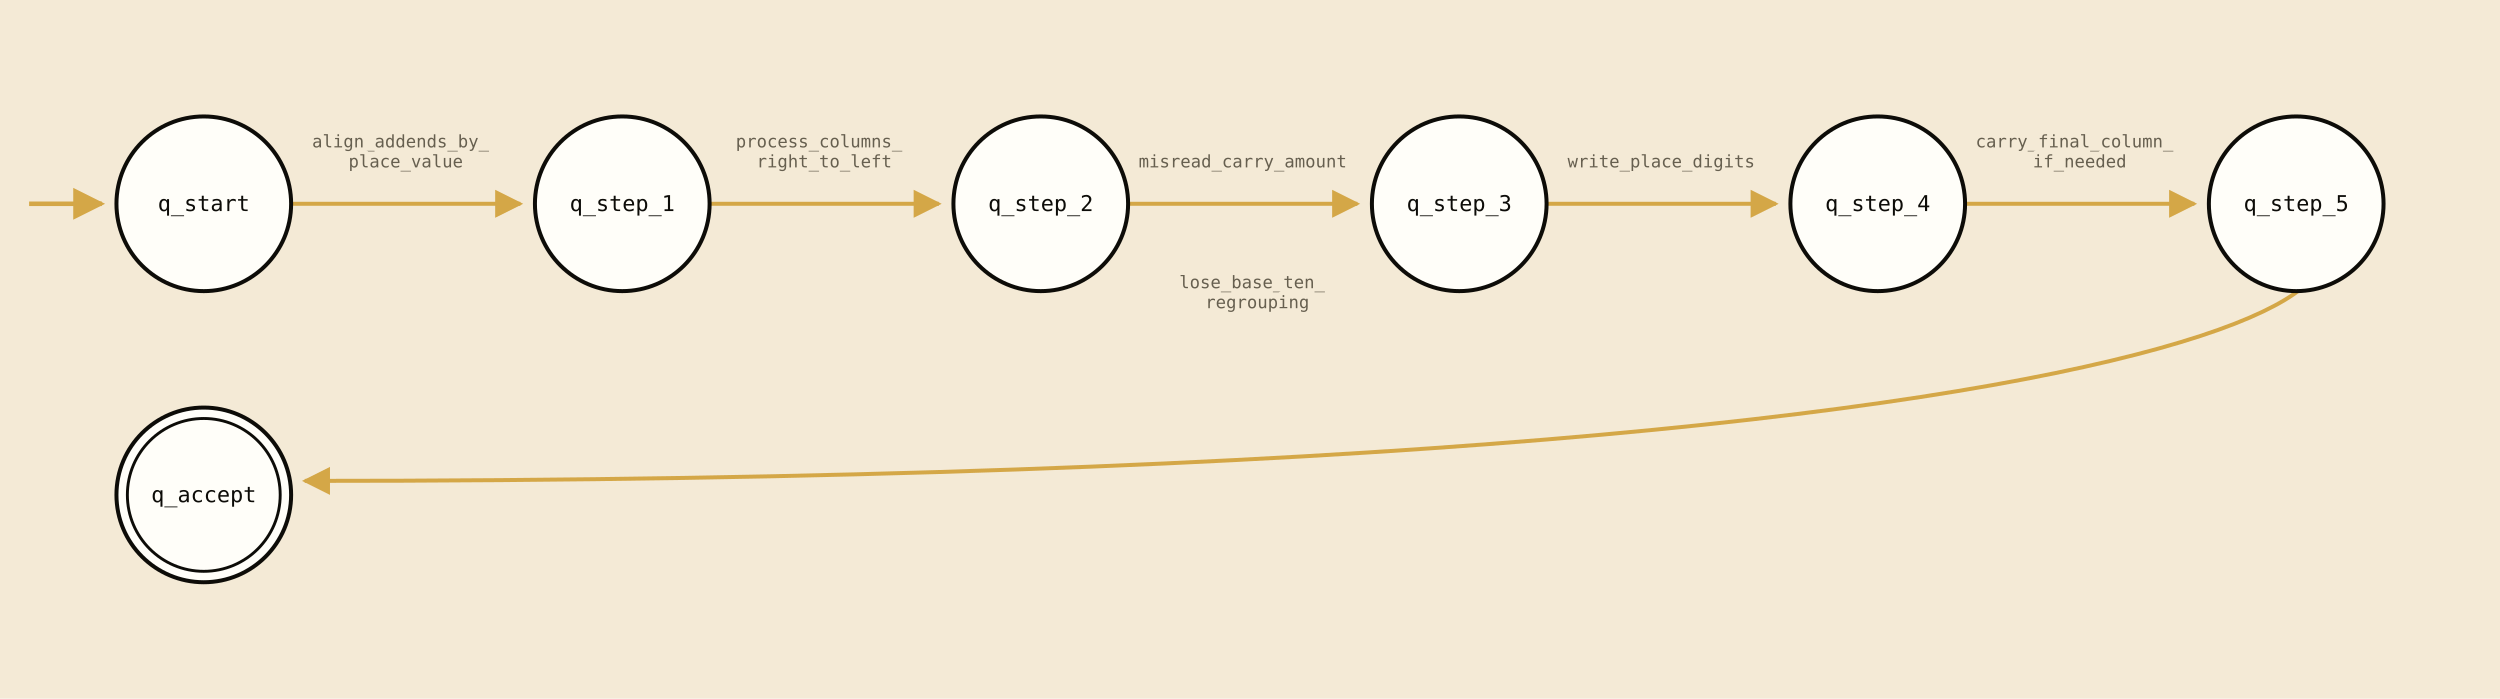
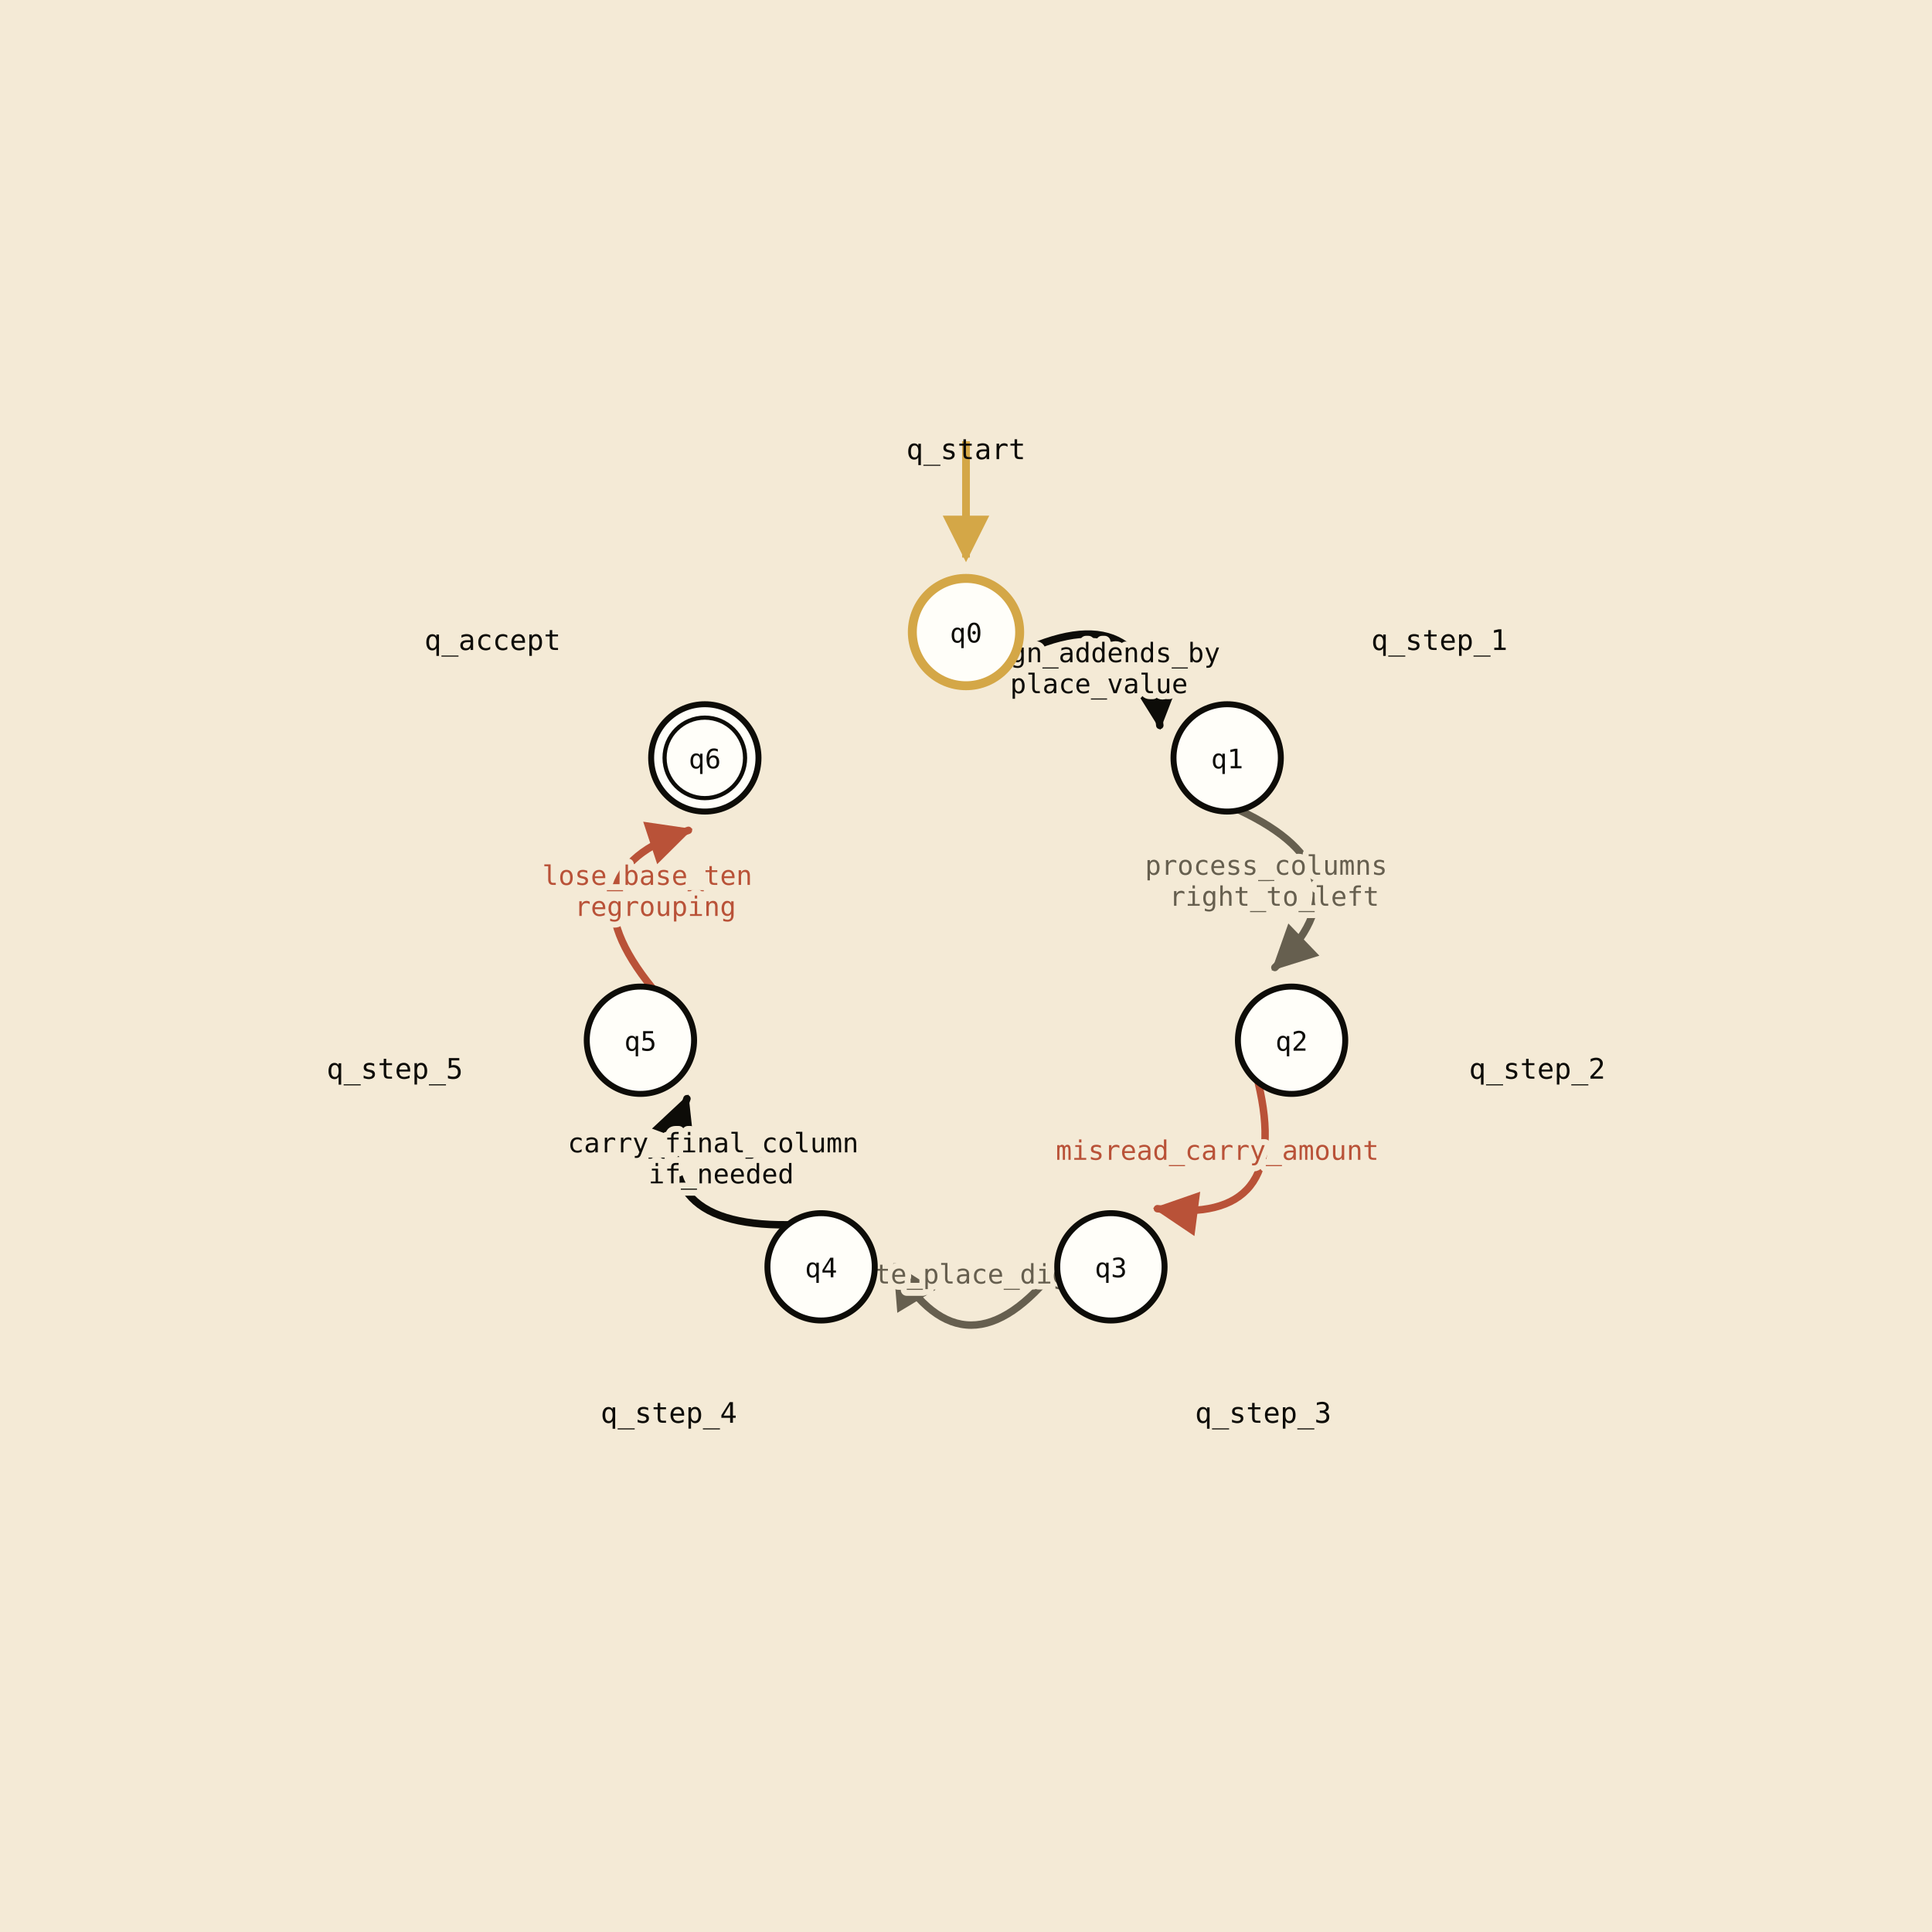
- <svg xmlns="http://www.w3.org/2000/svg" width="1374" height="384" viewBox="0 0 1374 384" role="img" aria-labelledby="title desc">
+ <svg xmlns="http://www.w3.org/2000/svg" width="648" height="648" viewBox="0 0 648 648" role="img" aria-labelledby="title desc">
  <defs>
-     <marker id="arrow-static" viewBox="0 0 10 10" refX="9" refY="5" markerWidth="7" markerHeight="7" orient="auto-start-reverse">
+     <marker id="arrow-conserving" viewBox="0 0 10 10" refX="9" refY="5" markerWidth="6" markerHeight="6" orient="auto-start-reverse">
      <path d="M 0 0 L 10 5 L 0 10 z" fill="#0d0c08" />
    </marker>
-     <marker id="arrow-observed" viewBox="0 0 10 10" refX="9" refY="5" markerWidth="7" markerHeight="7" orient="auto-start-reverse">
-       <path d="M 0 0 L 10 5 L 0 10 z" fill="#d4a747" />
+     <marker id="arrow-deforming" viewBox="0 0 10 10" refX="9" refY="5" markerWidth="6" markerHeight="6" orient="auto-start-reverse">
+       <path d="M 0 0 L 10 5 L 0 10 z" fill="#b95238" />
    </marker>
-     <marker id="arrow-combined" viewBox="0 0 10 10" refX="9" refY="5" markerWidth="7" markerHeight="7" orient="auto-start-reverse">
+     <marker id="arrow-neutral" viewBox="0 0 10 10" refX="9" refY="5" markerWidth="6" markerHeight="6" orient="auto-start-reverse">
+       <path d="M 0 0 L 10 5 L 0 10 z" fill="#665f4f" />
+     </marker>
+     <marker id="arrow-start" viewBox="0 0 10 10" refX="9" refY="5" markerWidth="6" markerHeight="6" orient="auto-start-reverse">
      <path d="M 0 0 L 10 5 L 0 10 z" fill="#d4a747" />
    </marker>
  </defs>
  <rect width="100%" height="100%" fill="#f4ead6" />
-   <path class="edge-static-observed" d="M 160.0 112.0 L 286.0 112.0" fill="none" stroke="#d4a747" stroke-width="2.2" marker-end="url(#arrow-combined)" />
-   <text text-anchor="middle" font-family="ui-monospace, Menlo, Consolas, monospace" font-size="9.5" fill="#665f4f" stroke="#f4ead6" stroke-width="5" stroke-linejoin="round" paint-order="stroke fill">
-     <tspan x="223.0" y="81.0">align_addends_by_</tspan>
-     <tspan x="223.0" y="92.0">place_value</tspan>
+   <path class="edge-conserving" d="M 340.2 219.8 Q 384.7 197.9 389.0 243.3" fill="none" stroke="#0d0c08" stroke-width="2.5" stroke-linecap="round" marker-end="url(#arrow-conserving)" />
+   <text text-anchor="middle" font-family="ui-monospace, Menlo, Consolas, monospace" font-size="9.0" fill="#0d0c08" stroke="#f4ead6" stroke-width="4" stroke-linejoin="round" paint-order="stroke fill">
+     <tspan x="368.6" y="222.1">align_addends_by</tspan>
+     <tspan x="368.6" y="232.5">place_value</tspan>
  </text>
-   <path class="edge-static-observed" d="M 390.0 112.0 L 516.0 112.0" fill="none" stroke="#d4a747" stroke-width="2.2" marker-end="url(#arrow-combined)" />
-   <text text-anchor="middle" font-family="ui-monospace, Menlo, Consolas, monospace" font-size="9.5" fill="#665f4f" stroke="#f4ead6" stroke-width="5" stroke-linejoin="round" paint-order="stroke fill">
-     <tspan x="453.0" y="81.0">process_columns_</tspan>
-     <tspan x="453.0" y="92.0">right_to_left</tspan>
+   <path class="edge-neutral" d="M 415.6 271.7 Q 460.5 292.8 427.6 324.5" fill="none" stroke="#665f4f" stroke-width="2.5" stroke-linecap="round" marker-end="url(#arrow-neutral)" />
+   <text text-anchor="middle" font-family="ui-monospace, Menlo, Consolas, monospace" font-size="9.0" fill="#665f4f" stroke="#f4ead6" stroke-width="4" stroke-linejoin="round" paint-order="stroke fill">
+     <tspan x="427.4" y="293.4">process_columns</tspan>
+     <tspan x="427.4" y="303.8">right_to_left</tspan>
  </text>
-   <path class="edge-static-observed" d="M 620.0 112.0 L 746.0 112.0" fill="none" stroke="#d4a747" stroke-width="2.2" marker-end="url(#arrow-combined)" />
-   <text text-anchor="middle" font-family="ui-monospace, Menlo, Consolas, monospace" font-size="9.5" fill="#665f4f" stroke="#f4ead6" stroke-width="5" stroke-linejoin="round" paint-order="stroke fill">
-     <tspan x="683.0" y="92.0">misread_carry_amount</tspan>
+   <path class="edge-deforming" d="M 422.0 363.0 Q 433.5 411.3 388.2 405.4" fill="none" stroke="#b95238" stroke-width="2.5" stroke-linecap="round" marker-end="url(#arrow-deforming)" />
+   <text text-anchor="middle" font-family="ui-monospace, Menlo, Consolas, monospace" font-size="9.0" fill="#b95238" stroke="#f4ead6" stroke-width="4" stroke-linejoin="round" paint-order="stroke fill">
+     <tspan x="408.3" y="389.0">misread_carry_amount</tspan>
  </text>
-   <path class="edge-static-observed" d="M 850.0 112.0 L 976.0 112.0" fill="none" stroke="#d4a747" stroke-width="2.2" marker-end="url(#arrow-combined)" />
-   <text text-anchor="middle" font-family="ui-monospace, Menlo, Consolas, monospace" font-size="9.5" fill="#665f4f" stroke="#f4ead6" stroke-width="5" stroke-linejoin="round" paint-order="stroke fill">
-     <tspan x="913.0" y="92.0">write_place_digits</tspan>
+   <path class="edge-neutral" d="M 354.6 424.9 Q 324.0 464.0 300.4 424.9" fill="none" stroke="#665f4f" stroke-width="2.5" stroke-linecap="round" marker-end="url(#arrow-neutral)" />
+   <text text-anchor="middle" font-family="ui-monospace, Menlo, Consolas, monospace" font-size="9.0" fill="#665f4f" stroke="#f4ead6" stroke-width="4" stroke-linejoin="round" paint-order="stroke fill">
+     <tspan x="325.8" y="430.5">write_place_digits</tspan>
  </text>
-   <path class="edge-static-observed" d="M 1080.0 112.0 L 1206.0 112.0" fill="none" stroke="#d4a747" stroke-width="2.2" marker-end="url(#arrow-combined)" />
-   <text text-anchor="middle" font-family="ui-monospace, Menlo, Consolas, monospace" font-size="9.5" fill="#665f4f" stroke="#f4ead6" stroke-width="5" stroke-linejoin="round" paint-order="stroke fill">
-     <tspan x="1143.0" y="81.0">carry_final_column_</tspan>
-     <tspan x="1143.0" y="92.0">if_needed</tspan>
+   <path class="edge-conserving" d="M 264.2 410.8 Q 214.5 411.3 230.4 368.5" fill="none" stroke="#0d0c08" stroke-width="2.5" stroke-linecap="round" marker-end="url(#arrow-conserving)" />
+   <text text-anchor="middle" font-family="ui-monospace, Menlo, Consolas, monospace" font-size="9.0" fill="#0d0c08" stroke="#f4ead6" stroke-width="4" stroke-linejoin="round" paint-order="stroke fill">
+     <tspan x="241.9" y="386.5">carry_final_column</tspan>
+     <tspan x="241.9" y="396.9">if_needed</tspan>
  </text>
-   <path class="edge-static-observed" d="M 1214.5 118.6 C 1352.0 118.6, 1352.0 264.3, 167.5 264.3" fill="none" stroke="#d4a747" stroke-width="2.2" marker-end="url(#arrow-combined)" />
-   <text text-anchor="middle" font-family="ui-monospace, Menlo, Consolas, monospace" font-size="9.5" fill="#665f4f" stroke="#f4ead6" stroke-width="5" stroke-linejoin="round" paint-order="stroke fill">
-     <tspan x="691.0" y="158.4">lose_base_ten_</tspan>
-     <tspan x="691.0" y="169.4">regrouping</tspan>
+   <path class="edge-deforming" d="M 218.8 331.4 Q 187.5 292.8 230.9 278.5" fill="none" stroke="#b95238" stroke-width="2.5" stroke-linecap="round" marker-end="url(#arrow-deforming)" />
+   <text text-anchor="middle" font-family="ui-monospace, Menlo, Consolas, monospace" font-size="9.0" fill="#b95238" stroke="#f4ead6" stroke-width="4" stroke-linejoin="round" paint-order="stroke fill">
+     <tspan x="219.8" y="296.8">lose_base_ten</tspan>
+     <tspan x="219.8" y="307.2">regrouping</tspan>
  </text>
-   <path d="M 16.0 112.0 L 56.0 112.0" fill="none" stroke="#d4a747" stroke-width="2.5" marker-end="url(#arrow-observed)" />
-   <circle cx="112.0" cy="112.0" r="48.0" fill="#fffef9" stroke="#0d0c08" stroke-width="2.2" />
-   <text x="112.0" y="116.0" text-anchor="middle" font-family="ui-monospace, Menlo, Consolas, monospace" font-size="12.0" fill="#0d0c08">q_start</text>
-   <circle cx="342.0" cy="112.0" r="48.0" fill="#fffef9" stroke="#0d0c08" stroke-width="2.2" />
-   <text x="342.0" y="116.0" text-anchor="middle" font-family="ui-monospace, Menlo, Consolas, monospace" font-size="12.0" fill="#0d0c08">q_step_1</text>
-   <circle cx="572.0" cy="112.0" r="48.0" fill="#fffef9" stroke="#0d0c08" stroke-width="2.2" />
-   <text x="572.0" y="116.0" text-anchor="middle" font-family="ui-monospace, Menlo, Consolas, monospace" font-size="12.0" fill="#0d0c08">q_step_2</text>
-   <circle cx="802.0" cy="112.0" r="48.0" fill="#fffef9" stroke="#0d0c08" stroke-width="2.2" />
-   <text x="802.0" y="116.0" text-anchor="middle" font-family="ui-monospace, Menlo, Consolas, monospace" font-size="12.0" fill="#0d0c08">q_step_3</text>
-   <circle cx="1032.0" cy="112.0" r="48.0" fill="#fffef9" stroke="#0d0c08" stroke-width="2.2" />
-   <text x="1032.0" y="116.0" text-anchor="middle" font-family="ui-monospace, Menlo, Consolas, monospace" font-size="12.0" fill="#0d0c08">q_step_4</text>
-   <circle cx="1262.0" cy="112.0" r="48.0" fill="#fffef9" stroke="#0d0c08" stroke-width="2.2" />
-   <text x="1262.0" y="116.0" text-anchor="middle" font-family="ui-monospace, Menlo, Consolas, monospace" font-size="12.0" fill="#0d0c08">q_step_5</text>
-   <circle cx="112.0" cy="272.0" r="48.0" fill="#fffef9" stroke="#0d0c08" stroke-width="2.2" />
-   <circle cx="112.0" cy="272.0" r="42.0" fill="none" stroke="#0d0c08" stroke-width="1.6" />
-   <text x="112.0" y="276.0" text-anchor="middle" font-family="ui-monospace, Menlo, Consolas, monospace" font-size="12.0" fill="#0d0c08">q_accept</text>
+   <path d="M 324.0 148.0 L 324.0 187.0" fill="none" stroke="#d4a747" stroke-width="2.6" marker-end="url(#arrow-start)" />
+   <circle cx="324.0" cy="212.0" r="18.0" fill="#fffef9" stroke="#d4a747" stroke-width="3" />
+   <text text-anchor="middle" font-family="ui-monospace, Menlo, Consolas, monospace" font-size="9.5" fill="#0d0c08">
+     <tspan x="324.0" y="154.0">q_start</tspan>
+   </text>
+   <text x="324.0" y="215.5" text-anchor="middle" font-family="ui-monospace, Menlo, Consolas, monospace" font-size="9" fill="#0d0c08">q0</text>
+   <circle cx="411.6" cy="254.2" r="18.0" fill="#fffef9" stroke="#0d0c08" stroke-width="2" />
+   <text text-anchor="start" font-family="ui-monospace, Menlo, Consolas, monospace" font-size="9.5" fill="#0d0c08">
+     <tspan x="459.9" y="218.0">q_step_1</tspan>
+   </text>
+   <text x="411.6" y="257.7" text-anchor="middle" font-family="ui-monospace, Menlo, Consolas, monospace" font-size="9" fill="#0d0c08">q1</text>
+   <circle cx="433.2" cy="348.9" r="18.0" fill="#fffef9" stroke="#0d0c08" stroke-width="2" />
+   <text text-anchor="start" font-family="ui-monospace, Menlo, Consolas, monospace" font-size="9.5" fill="#0d0c08">
+     <tspan x="492.7" y="361.8">q_step_2</tspan>
+   </text>
+   <text x="433.2" y="352.4" text-anchor="middle" font-family="ui-monospace, Menlo, Consolas, monospace" font-size="9" fill="#0d0c08">q2</text>
+   <circle cx="372.6" cy="424.9" r="18.0" fill="#fffef9" stroke="#0d0c08" stroke-width="2" />
+   <text text-anchor="start" font-family="ui-monospace, Menlo, Consolas, monospace" font-size="9.5" fill="#0d0c08">
+     <tspan x="400.8" y="477.2">q_step_3</tspan>
+   </text>
+   <text x="372.6" y="428.4" text-anchor="middle" font-family="ui-monospace, Menlo, Consolas, monospace" font-size="9" fill="#0d0c08">q3</text>
+   <circle cx="275.4" cy="424.9" r="18.0" fill="#fffef9" stroke="#0d0c08" stroke-width="2" />
+   <text text-anchor="end" font-family="ui-monospace, Menlo, Consolas, monospace" font-size="9.5" fill="#0d0c08">
+     <tspan x="247.2" y="477.2">q_step_4</tspan>
+   </text>
+   <text x="275.4" y="428.4" text-anchor="middle" font-family="ui-monospace, Menlo, Consolas, monospace" font-size="9" fill="#0d0c08">q4</text>
+   <circle cx="214.8" cy="348.9" r="18.0" fill="#fffef9" stroke="#0d0c08" stroke-width="2" />
+   <text text-anchor="end" font-family="ui-monospace, Menlo, Consolas, monospace" font-size="9.5" fill="#0d0c08">
+     <tspan x="155.3" y="361.8">q_step_5</tspan>
+   </text>
+   <text x="214.8" y="352.4" text-anchor="middle" font-family="ui-monospace, Menlo, Consolas, monospace" font-size="9" fill="#0d0c08">q5</text>
+   <circle cx="236.4" cy="254.2" r="18.0" fill="#fffef9" stroke="#0d0c08" stroke-width="2" />
+   <circle cx="236.4" cy="254.2" r="13.5" fill="none" stroke="#0d0c08" stroke-width="1.4" />
+   <text text-anchor="end" font-family="ui-monospace, Menlo, Consolas, monospace" font-size="9.5" fill="#0d0c08">
+     <tspan x="188.1" y="218.0">q_accept</tspan>
+   </text>
+   <text x="236.4" y="257.7" text-anchor="middle" font-family="ui-monospace, Menlo, Consolas, monospace" font-size="9" fill="#0d0c08">q6</text>
</svg>
